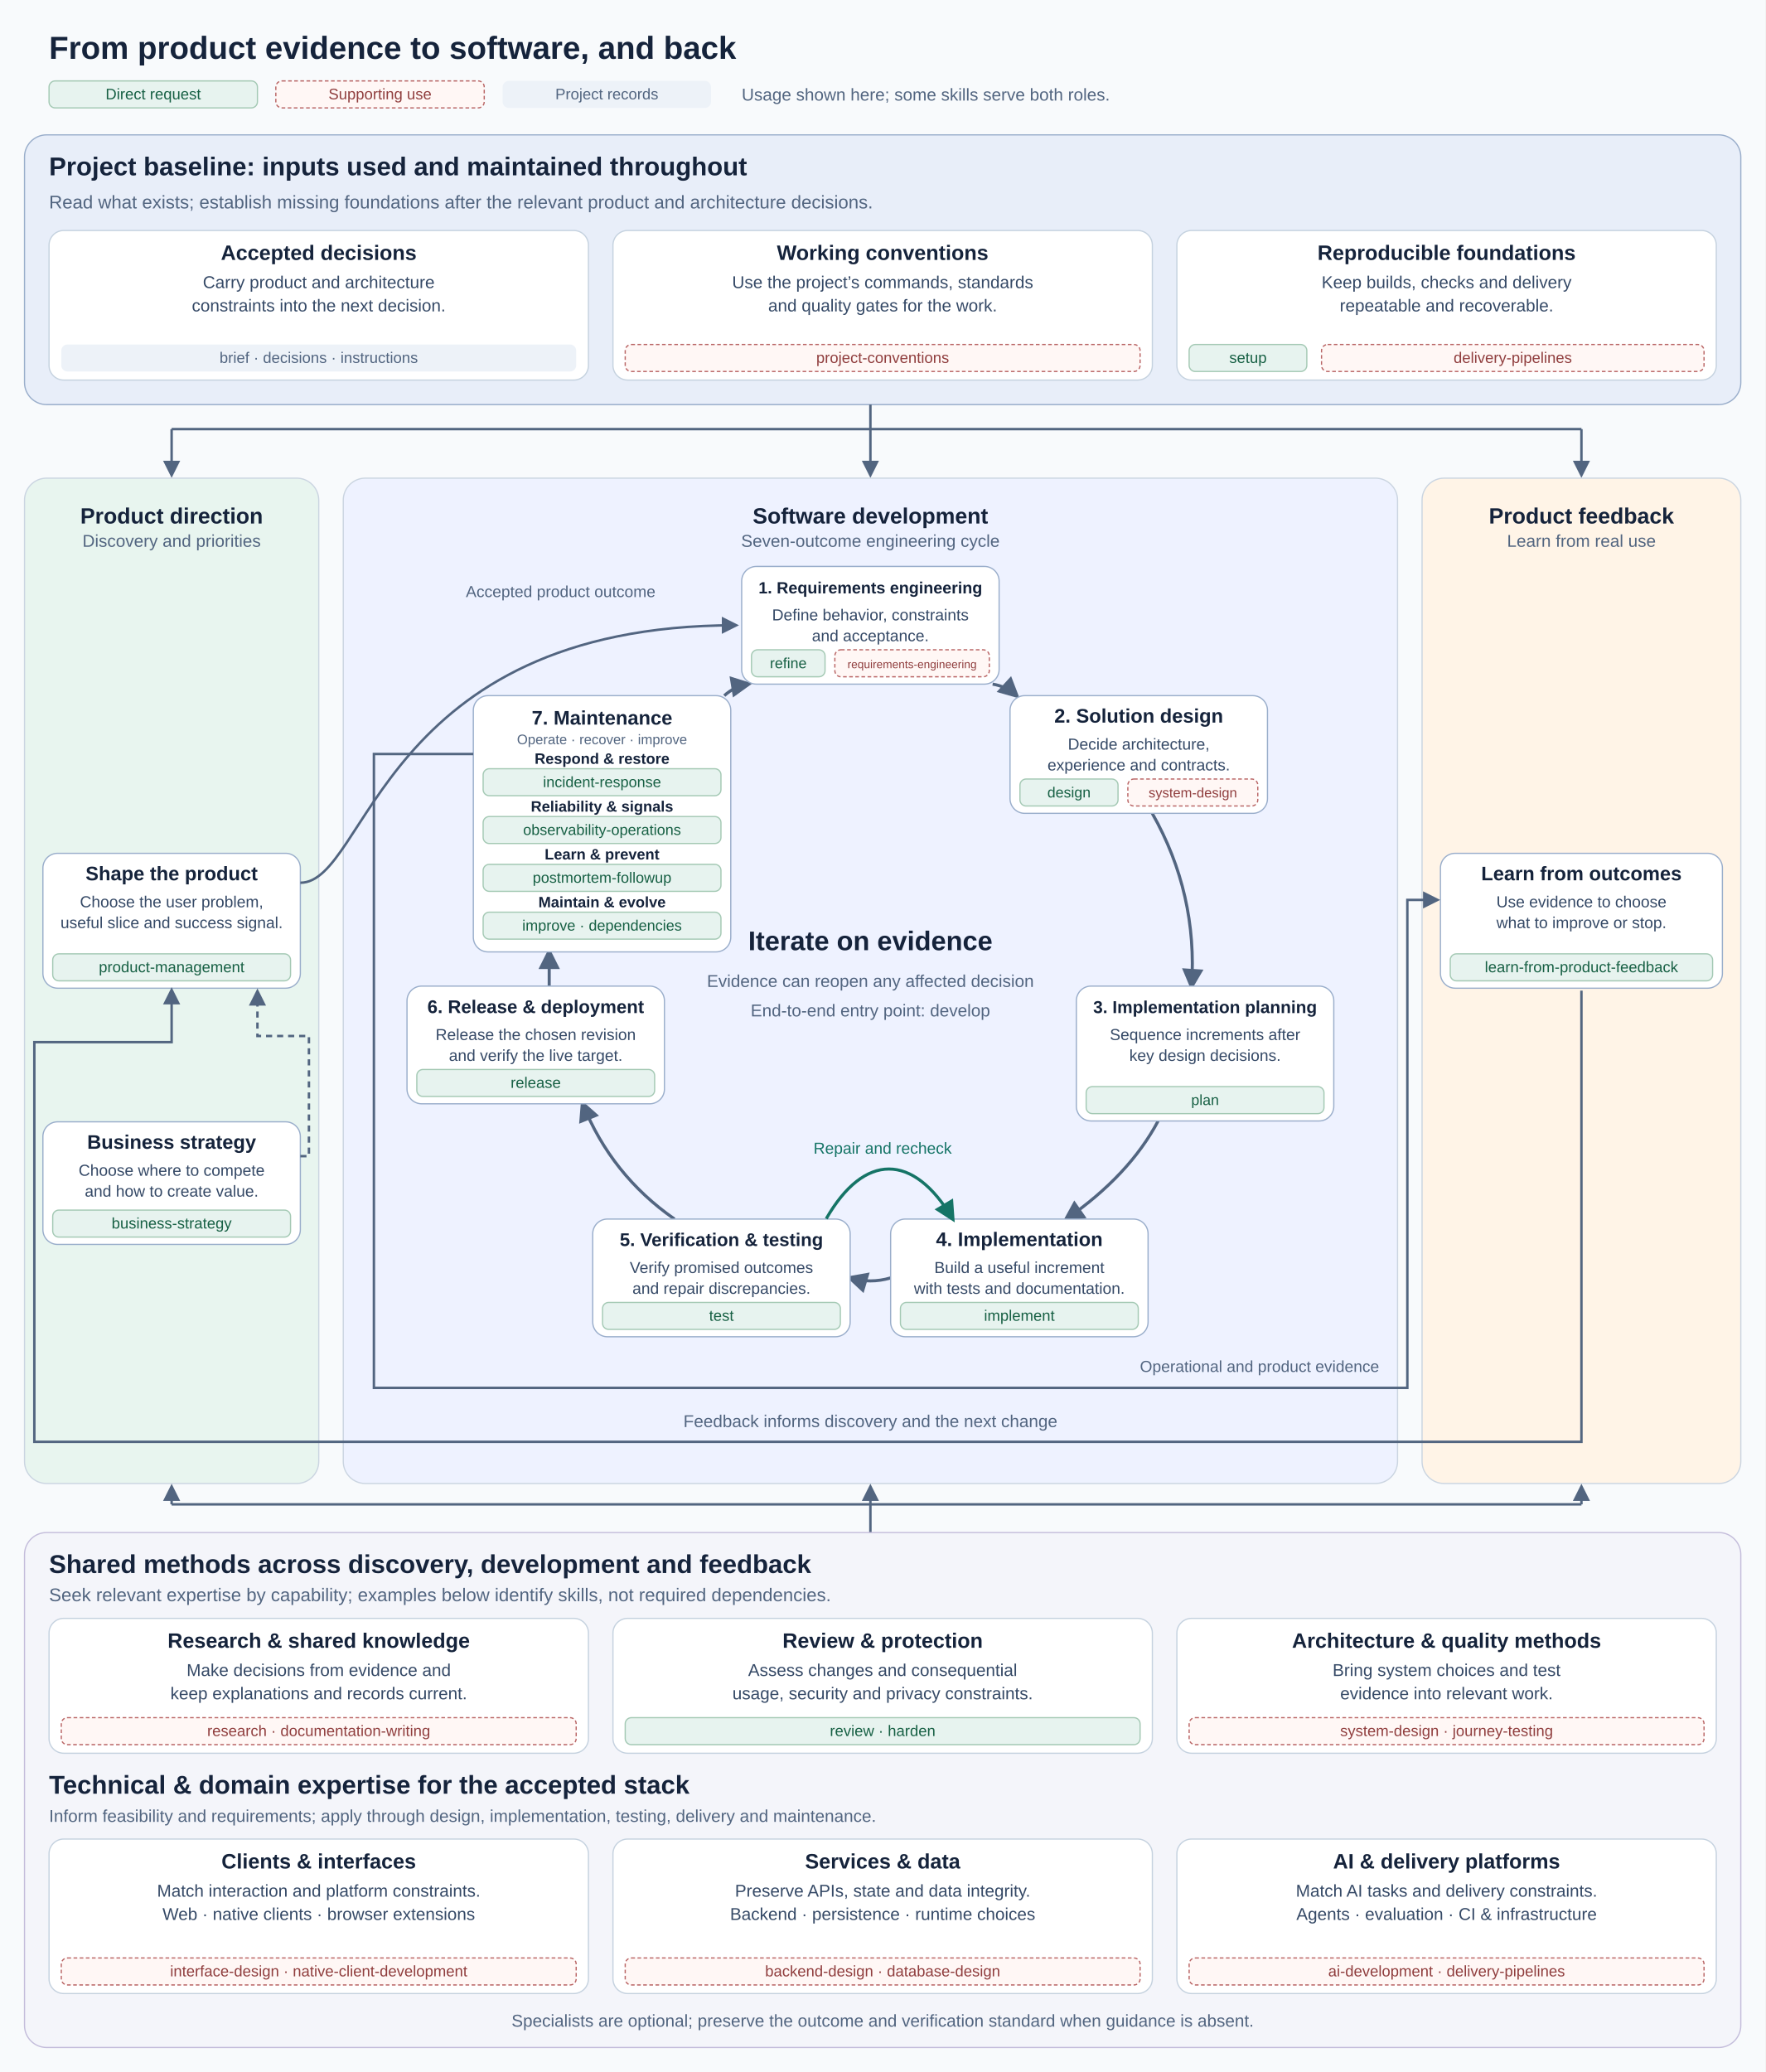
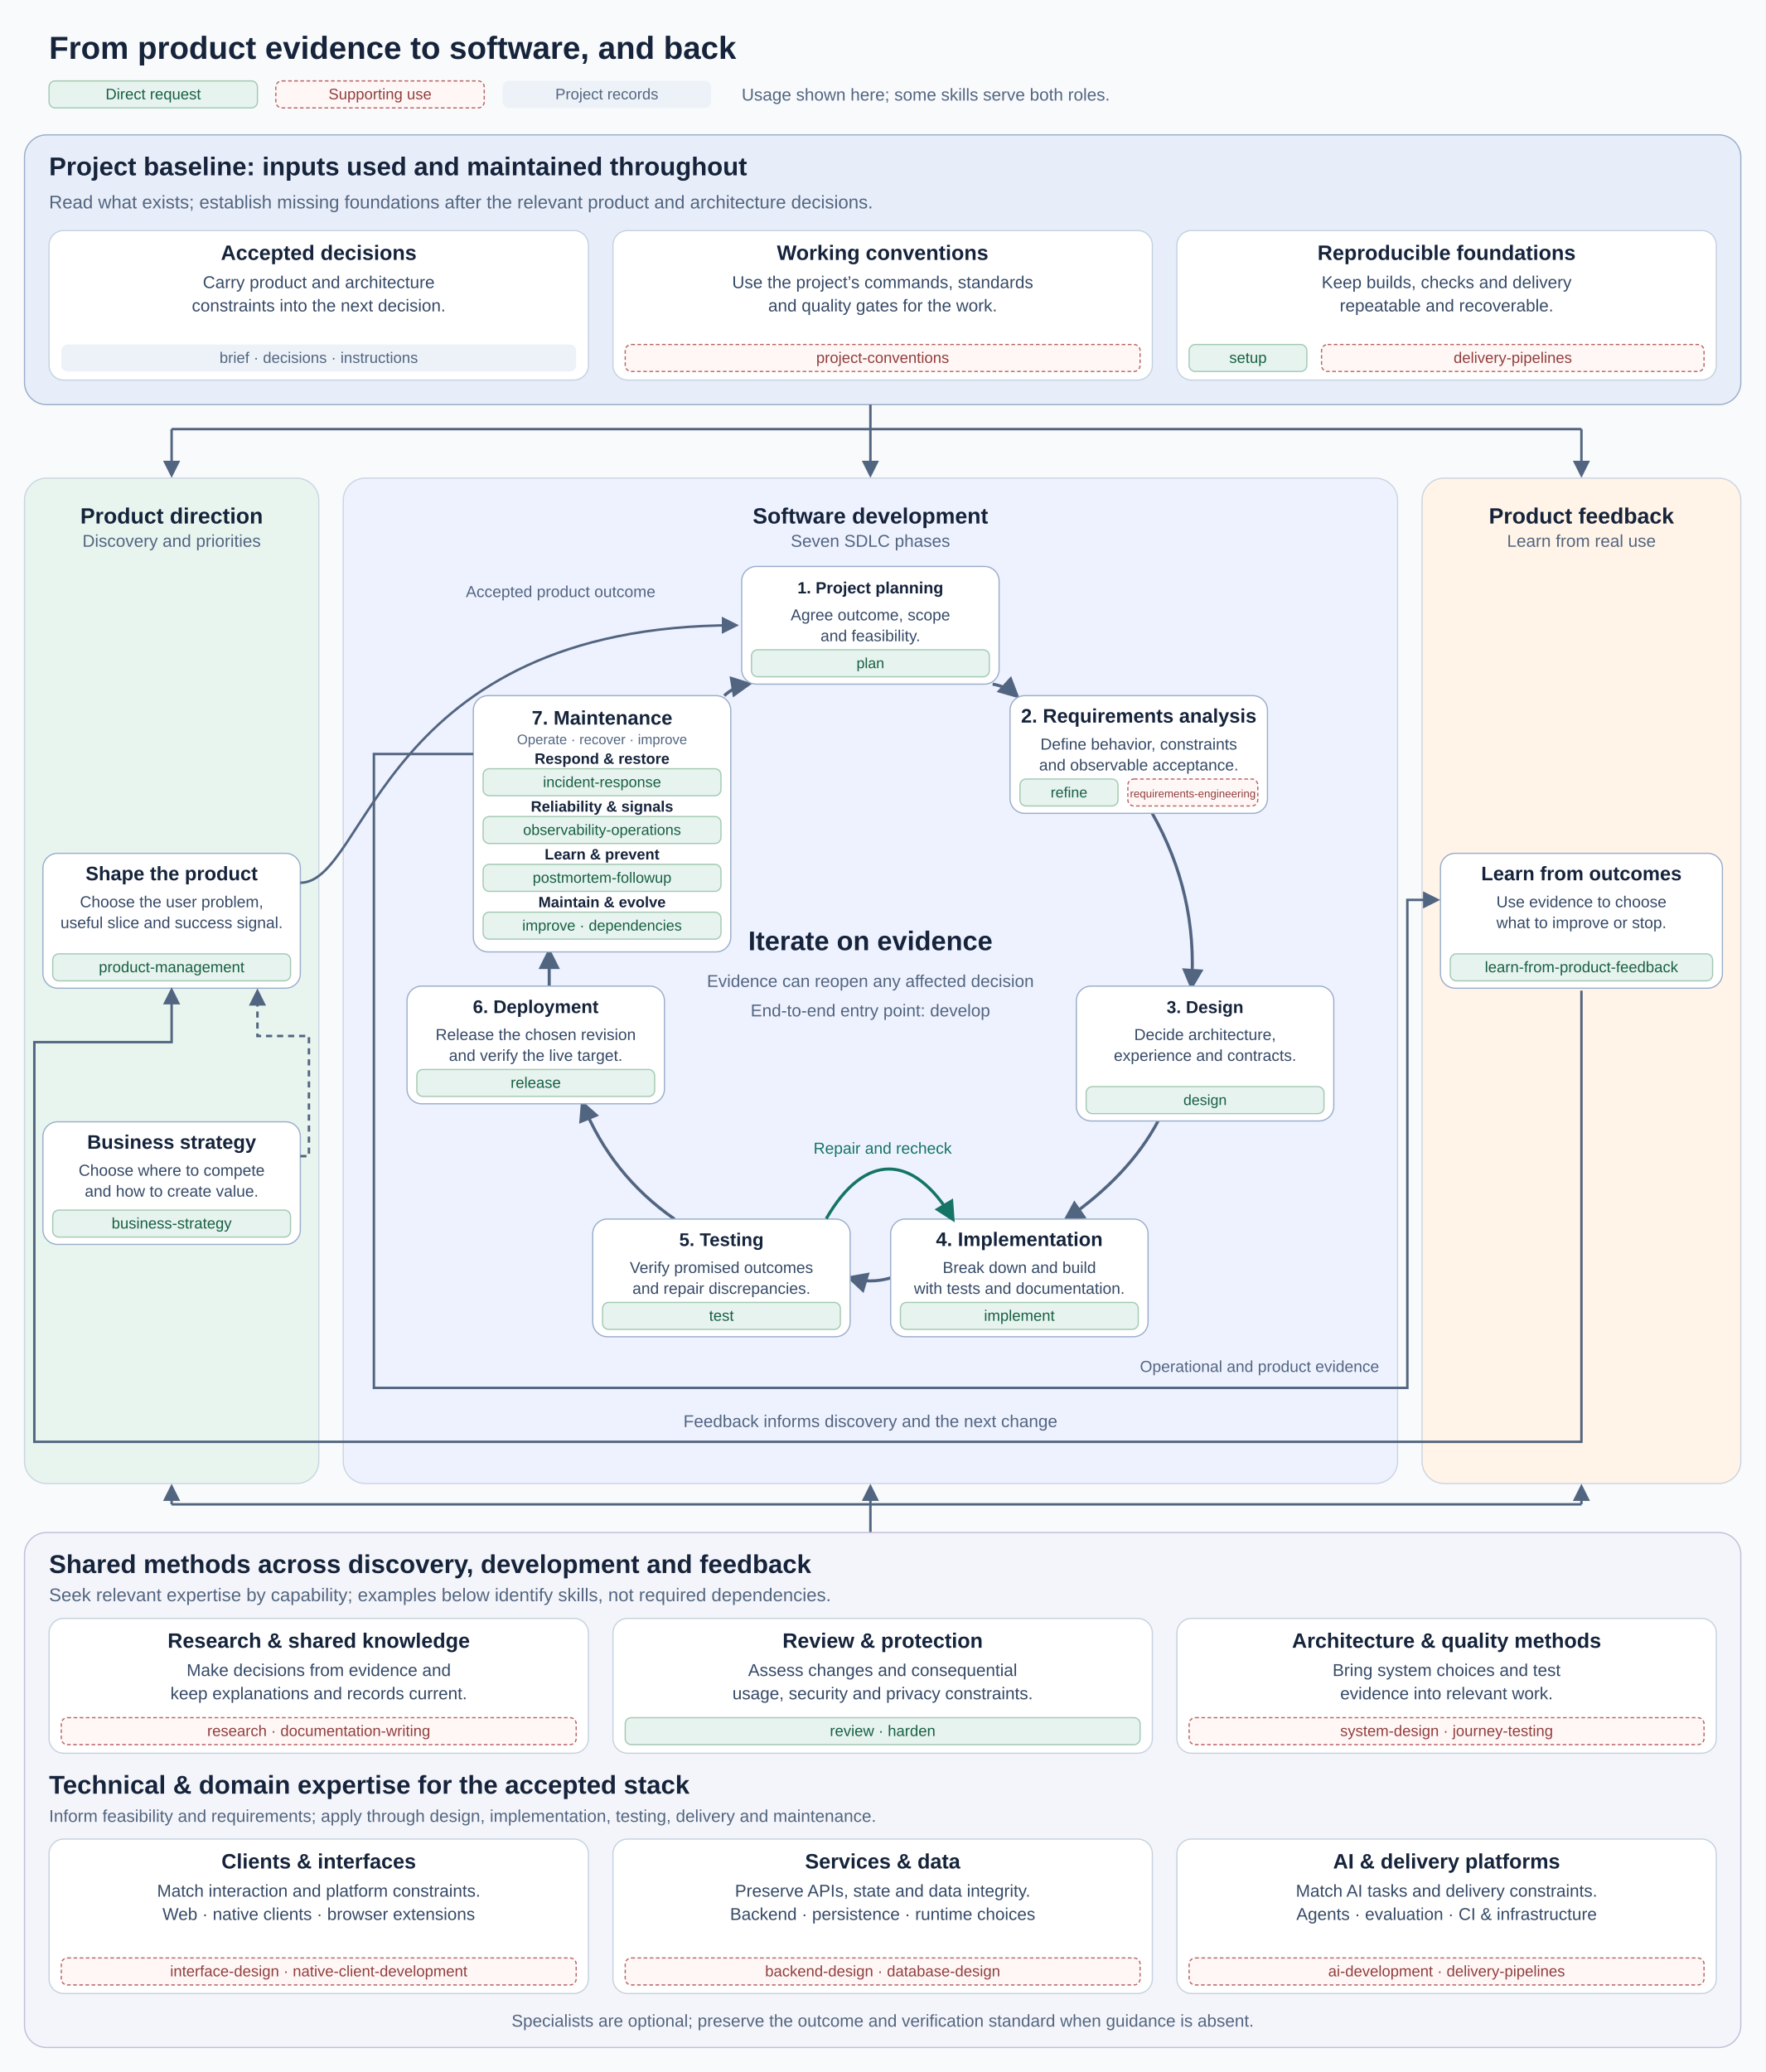
<svg xmlns="http://www.w3.org/2000/svg" width="1440" height="1690" viewBox="0 0 1440 1690" role="img" aria-labelledby="title desc">
  <defs>
    <marker id="arrow" viewBox="0 0 10 10" refX="8" refY="5" markerWidth="7" markerHeight="7" orient="auto-start-reverse">
      <path d="M 0 0 L 10 5 L 0 10 z" fill="#526580" />
    </marker>
    <marker id="repair-arrow" viewBox="0 0 10 10" refX="8" refY="5" markerWidth="7" markerHeight="7" orient="auto">
      <path d="M 0 0 L 10 5 L 0 10 z" fill="#157466" />
    </marker>
  </defs>
  <rect width="1440" height="1690" fill="#f8fafc" />
  <g font-family="Arial, Helvetica, sans-serif">
    <text x="40" y="48" font-size="26" font-weight="700" fill="#15233b">From product evidence to software, and back</text>
    <g data-skill="true" data-use="direct">
      <rect x="40" y="66" width="170" height="22" rx="5" fill="#e7f3ef" stroke="#a4c9b4" />
      <text x="125.0" y="81" text-anchor="middle" font-size="12.5" font-weight="500" fill="#176044">Direct request</text>
    </g>
    <g data-skill="true" data-use="support">
      <rect x="225" y="66" width="170" height="22" rx="5" fill="#fff7f5" stroke="#b96565" stroke-dasharray="3 2" />
      <text x="310.0" y="81" text-anchor="middle" font-size="12.5" font-weight="500" fill="#903e3e">Supporting use</text>
    </g>
    <g data-skill="true" data-use="record">
      <rect x="410" y="66" width="170" height="22" rx="5" fill="#edf2f8" />
      <text x="495.0" y="81" text-anchor="middle" font-size="12.5" font-weight="500" fill="#526580">Project records</text>
    </g>
    <text x="605" y="82" font-size="14" fill="#526580">Usage shown here; some skills serve both roles.</text>
    <g aria-label="Project baseline used and maintained throughout the flow">
      <rect x="20" y="110" width="1400" height="220" rx="18" fill="#e8eef9" stroke="#9aaecb" />
      <text x="40" y="143" text-anchor="start" font-size="21" font-weight="700" fill="#15233b">Project baseline: inputs used and maintained throughout</text>
      <text x="40" y="170" text-anchor="start" font-size="15" font-weight="400" fill="#526580">Read what exists; establish missing foundations after the relevant product and architecture decisions.</text>
      <g data-card="true">
        <rect x="40" y="188" width="440" height="122" rx="12" fill="white" stroke="#c5d2df" />
        <text x="260.0" y="212" text-anchor="middle" font-size="17" font-weight="700" fill="#15233b">Accepted decisions</text>
        <text x="260.0" y="235" text-anchor="middle" font-size="14" font-weight="400" fill="#354966">Carry product and architecture</text>
        <text x="260.0" y="254" text-anchor="middle" font-size="14" font-weight="400" fill="#354966">constraints into the next decision.</text>
        <g data-skill="true" data-use="record">
          <rect x="50.0" y="281.0" width="420.0" height="22" rx="5" fill="#edf2f8" />
          <text x="260.0" y="296.0" text-anchor="middle" font-size="12.5" font-weight="500" fill="#526580">brief · decisions · instructions</text>
        </g>
      </g>
      <g data-card="true">
        <rect x="500" y="188" width="440" height="122" rx="12" fill="white" stroke="#c5d2df" />
        <text x="720.0" y="212" text-anchor="middle" font-size="17" font-weight="700" fill="#15233b">Working conventions</text>
        <text x="720.0" y="235" text-anchor="middle" font-size="14" font-weight="400" fill="#354966">Use the project’s commands, standards</text>
        <text x="720.0" y="254" text-anchor="middle" font-size="14" font-weight="400" fill="#354966">and quality gates for the work.</text>
        <g data-skill="true" data-use="support">
          <rect x="510.0" y="281.0" width="420.0" height="22" rx="5" fill="#fff7f5" stroke="#b96565" stroke-dasharray="3 2" />
          <text x="720.0" y="296.0" text-anchor="middle" font-size="12.5" font-weight="500" fill="#903e3e">project-conventions</text>
        </g>
      </g>
      <g data-card="true">
        <rect x="960" y="188" width="440" height="122" rx="12" fill="white" stroke="#c5d2df" />
        <text x="1180.0" y="212" text-anchor="middle" font-size="17" font-weight="700" fill="#15233b">Reproducible foundations</text>
        <text x="1180.0" y="235" text-anchor="middle" font-size="14" font-weight="400" fill="#354966">Keep builds, checks and delivery</text>
        <text x="1180.0" y="254" text-anchor="middle" font-size="14" font-weight="400" fill="#354966">repeatable and recoverable.</text>
        <g>
          <g data-skill="true" data-use="direct">
            <rect x="970.0" y="281.0" width="96" height="22" rx="5" fill="#e7f3ef" stroke="#a4c9b4" />
            <text x="1018.0" y="296.0" text-anchor="middle" font-size="12.5" font-weight="500" fill="#176044">setup</text>
          </g>
          <g data-skill="true" data-use="support">
            <rect x="1078.0" y="281.0" width="312.0" height="22" rx="5" fill="#fff7f5" stroke="#b96565" stroke-dasharray="3 2" />
            <text x="1234.0" y="296.0" text-anchor="middle" font-size="12.5" font-weight="500" fill="#903e3e">delivery-pipelines</text>
          </g>
        </g>
      </g>
    </g>
    <g aria-label="The project baseline informs all three parts of the flow" fill="none" stroke="#526580" stroke-width="2">
      <path d="M 710 330 V 350 M 140 350 H 1290" />
      <path d="M 140 350 V 387" marker-end="url(#arrow)" />
      <path d="M 710 350 V 387" marker-end="url(#arrow)" />
      <path d="M 1290 350 V 387" marker-end="url(#arrow)" />
    </g>
    <g transform="translate(0 280)">
      <rect x="20" y="110" width="240" height="820" rx="18" fill="#e8f5ef" stroke="#cbd5e1" />
      <text x="140.0" y="147" text-anchor="middle" font-size="18" font-weight="700" fill="#15233b">Product direction</text>
      <text x="140.0" y="166" text-anchor="middle" font-size="14" fill="#526580">Discovery and priorities</text>
      <rect x="280" y="110" width="860" height="820" rx="18" fill="#eef2ff" stroke="#cbd5e1" />
      <text x="710.0" y="147" text-anchor="middle" font-size="18" font-weight="700" fill="#15233b">Software development</text>
-       <text x="710.0" y="166" text-anchor="middle" font-size="14" fill="#526580">Seven-outcome engineering cycle</text>
+       <text x="710.0" y="166" text-anchor="middle" font-size="14" fill="#526580">Seven SDLC phases</text>
      <rect x="1160" y="110" width="260" height="820" rx="18" fill="#fff4e7" stroke="#cbd5e1" />
      <text x="1290.0" y="147" text-anchor="middle" font-size="18" font-weight="700" fill="#15233b">Product feedback</text>
      <text x="1290.0" y="166" text-anchor="middle" font-size="14" fill="#526580">Learn from real use</text>
      <path d="M 809.7 278.0 Q 820.9 279.8 829.2 287.4" fill="none" stroke="#526580" stroke-width="2.5" marker-end="url(#arrow)" />
      <path d="M 939.9 383.4 Q 977.1 449.0 972.0 524.3" fill="none" stroke="#526580" stroke-width="2.5" marker-end="url(#arrow)" />
      <path d="M 944.7 634.3 Q 921.3 678.5 869.8 714.3" fill="none" stroke="#526580" stroke-width="2.5" marker-end="url(#arrow)" />
      <path d="M 726.5 762.3 Q 710.0 767.2 693.5 762.3" fill="none" stroke="#526580" stroke-width="2.5" marker-end="url(#arrow)" />
      <path d="M 550.2 714.3 Q 498.7 678.5 475.3 620.3" fill="none" stroke="#526580" stroke-width="2.5" marker-end="url(#arrow)" />
      <path d="M 448.0 524.3 Q 448.0 510.0 448.0 496.4" fill="none" stroke="#526580" stroke-width="2.5" marker-end="url(#arrow)" />
      <path d="M 590.8 287.4 Q 599.1 279.8 610.3 278.0" fill="none" stroke="#526580" stroke-width="2.5" marker-end="url(#arrow)" />
      <text x="710" y="495" text-anchor="middle" font-size="22" font-weight="700" fill="#15233b">Iterate on evidence</text>
      <text x="710" y="525" text-anchor="middle" font-size="14" fill="#526580">Evidence can reopen any affected decision</text>
      <text x="710" y="549" text-anchor="middle" font-size="14" fill="#526580">End-to-end entry point: develop</text>
      <g data-card="true">
        <rect x="605" y="182" width="210" height="96" rx="12" fill="white" stroke="#9aaecb" />
-         <text x="710.0" y="204" text-anchor="middle" font-size="13.3" font-weight="700" fill="#15233b">1. Requirements engineering</text>
-         <text x="710.0" y="226" text-anchor="middle" font-size="13" font-weight="400" fill="#354966">Define behavior, constraints</text>
-         <text x="710.0" y="243" text-anchor="middle" font-size="13" font-weight="400" fill="#354966">and acceptance.</text>
-         <g data-skill="true" data-use="direct">
-           <rect x="613" y="250" width="60" height="22" rx="5" fill="#e7f3ef" stroke="#a4c9b4" />
-           <text x="643.0" y="265.0" text-anchor="middle" font-size="12" font-weight="500" fill="#176044">refine</text>
-         </g>
-         <g data-skill="true" data-use="support">
-           <rect x="681" y="250" width="126" height="22" rx="5" fill="#fff7f5" stroke="#b96565" stroke-dasharray="3 2" />
-           <text x="744.0" y="265.0" text-anchor="middle" font-size="9.25" font-weight="500" fill="#903e3e" textLength="112" lengthAdjust="spacingAndGlyphs">requirements-engineering</text>
+         <text x="710.0" y="204" text-anchor="middle" font-size="13.3" font-weight="700" fill="#15233b">1. Project planning</text>
+         <text x="710.0" y="226" text-anchor="middle" font-size="13" font-weight="400" fill="#354966">Agree outcome, scope</text>
+         <text x="710.0" y="243" text-anchor="middle" font-size="13" font-weight="400" fill="#354966">and feasibility.</text>
+         <g data-skill="true" data-use="direct">
+           <rect x="613" y="250" width="194" height="22" rx="5" fill="#e7f3ef" stroke="#a4c9b4" />
+           <text x="710.0" y="265.0" text-anchor="middle" font-size="12" font-weight="500" fill="#176044">plan</text>
        </g>
      </g>
      <g data-card="true">
        <rect x="823.9" y="287.4" width="210" height="96" rx="12" fill="white" stroke="#9aaecb" />
-         <text x="928.9" y="309.4" text-anchor="middle" font-size="16" font-weight="700" fill="#15233b">2. Solution design</text>
-         <text x="928.9" y="331.4" text-anchor="middle" font-size="13" font-weight="400" fill="#354966">Decide architecture,</text>
-         <text x="928.9" y="348.4" text-anchor="middle" font-size="13" font-weight="400" fill="#354966">experience and contracts.</text>
+         <text x="928.9" y="309.4" text-anchor="middle" font-size="16" font-weight="700" fill="#15233b">2. Requirements analysis</text>
+         <text x="928.9" y="331.4" text-anchor="middle" font-size="13" font-weight="400" fill="#354966">Define behavior, constraints</text>
+         <text x="928.9" y="348.4" text-anchor="middle" font-size="13" font-weight="400" fill="#354966">and observable acceptance.</text>
        <g data-skill="true" data-use="direct">
          <rect x="832" y="355.4" width="80" height="22" rx="5" fill="#e7f3ef" stroke="#a4c9b4" />
-           <text x="872.0" y="370.4" text-anchor="middle" font-size="12" font-weight="500" fill="#176044">design</text>
+           <text x="872.0" y="370.4" text-anchor="middle" font-size="12" font-weight="500" fill="#176044">refine</text>
        </g>
        <g data-skill="true" data-use="support">
          <rect x="920" y="355.4" width="106" height="22" rx="5" fill="#fff7f5" stroke="#b96565" stroke-dasharray="3 2" />
-           <text x="973.0" y="370.4" text-anchor="middle" font-size="11.2" font-weight="500" fill="#903e3e">system-design</text>
+           <text x="973.0" y="370.4" text-anchor="middle" font-size="9" font-weight="500" fill="#903e3e" textLength="94" lengthAdjust="spacingAndGlyphs">requirements-engineering</text>
        </g>
      </g>
      <g data-card="true">
        <rect x="878" y="524.3" width="210" height="110" rx="12" fill="white" stroke="#9aaecb" />
-         <text x="983.0" y="546.3" text-anchor="middle" font-size="14.1" font-weight="700" fill="#15233b">3. Implementation planning</text>
-         <text x="983.0" y="568.3" text-anchor="middle" font-size="13" font-weight="400" fill="#354966">Sequence increments after</text>
-         <text x="983.0" y="585.3" text-anchor="middle" font-size="13" font-weight="400" fill="#354966">key design decisions.</text>
+         <text x="983.0" y="546.3" text-anchor="middle" font-size="14.1" font-weight="700" fill="#15233b">3. Design</text>
+         <text x="983.0" y="568.3" text-anchor="middle" font-size="13" font-weight="400" fill="#354966">Decide architecture,</text>
+         <text x="983.0" y="585.3" text-anchor="middle" font-size="13" font-weight="400" fill="#354966">experience and contracts.</text>
        <g data-skill="true" data-use="direct">
          <rect x="886" y="606.3" width="194" height="22" rx="5" fill="#e7f3ef" stroke="#a4c9b4" />
-           <text x="983.0" y="621.3" text-anchor="middle" font-size="12" font-weight="500" fill="#176044">plan</text>
+           <text x="983.0" y="621.3" text-anchor="middle" font-size="12" font-weight="500" fill="#176044">design</text>
        </g>
      </g>
      <g data-card="true">
        <rect x="726.5" y="714.3" width="210" height="96" rx="12" fill="white" stroke="#9aaecb" />
        <text x="831.5" y="736.3" text-anchor="middle" font-size="16" font-weight="700" fill="#15233b">4. Implementation</text>
-         <text x="831.5" y="758.3" text-anchor="middle" font-size="13" font-weight="400" fill="#354966">Build a useful increment</text>
+         <text x="831.5" y="758.3" text-anchor="middle" font-size="13" font-weight="400" fill="#354966">Break down and build</text>
        <text x="831.5" y="775.3" text-anchor="middle" font-size="13" font-weight="400" fill="#354966">with tests and documentation.</text>
        <g data-skill="true" data-use="direct">
          <rect x="734.5" y="782.3" width="194.0" height="22" rx="5" fill="#e7f3ef" stroke="#a4c9b4" />
          <text x="831.5" y="797.3" text-anchor="middle" font-size="12.5" font-weight="500" fill="#176044">implement</text>
        </g>
      </g>
      <g data-card="true">
        <rect x="483.5" y="714.3" width="210" height="96" rx="12" fill="white" stroke="#9aaecb" />
-         <text x="588.5" y="736.3" text-anchor="middle" font-size="15" font-weight="700" fill="#15233b">5. Verification &amp; testing</text>
+         <text x="588.5" y="736.3" text-anchor="middle" font-size="15" font-weight="700" fill="#15233b">5. Testing</text>
        <text x="588.5" y="758.3" text-anchor="middle" font-size="13" font-weight="400" fill="#354966">Verify promised outcomes</text>
        <text x="588.5" y="775.3" text-anchor="middle" font-size="13" font-weight="400" fill="#354966">and repair discrepancies.</text>
        <g data-skill="true" data-use="direct">
          <rect x="491.5" y="782.3" width="194.0" height="22" rx="5" fill="#e7f3ef" stroke="#a4c9b4" />
          <text x="588.5" y="797.3" text-anchor="middle" font-size="12.5" font-weight="500" fill="#176044">test</text>
        </g>
      </g>
      <g data-card="true">
        <rect x="332" y="524.3" width="210" height="96" rx="12" fill="white" stroke="#9aaecb" />
-         <text x="437.0" y="546.3" text-anchor="middle" font-size="15" font-weight="700" fill="#15233b">6. Release &amp; deployment</text>
+         <text x="437.0" y="546.3" text-anchor="middle" font-size="15" font-weight="700" fill="#15233b">6. Deployment</text>
        <text x="437.0" y="568.3" text-anchor="middle" font-size="13" font-weight="400" fill="#354966">Release the chosen revision</text>
        <text x="437.0" y="585.3" text-anchor="middle" font-size="13" font-weight="400" fill="#354966">and verify the live target.</text>
        <g data-skill="true" data-use="direct">
          <rect x="340.0" y="592.3" width="194.0" height="22" rx="5" fill="#e7f3ef" stroke="#a4c9b4" />
          <text x="437.0" y="607.3" text-anchor="middle" font-size="12.5" font-weight="500" fill="#176044">release</text>
        </g>
      </g>
      <g data-card="true" aria-label="7. Maintenance: Respond and restore, reliability and signals, learn and prevent, maintain and evolve">
        <rect x="386.1" y="287.4" width="210" height="209" rx="12" fill="white" stroke="#9aaecb" />
        <text x="491.1" y="311" text-anchor="middle" font-size="16" font-weight="700" fill="#15233b">7. Maintenance</text>
        <text x="491.1" y="327" text-anchor="middle" font-size="11.3" fill="#526580">Operate · recover · improve</text>
        <g aria-label="Respond &amp; restore: incident-response">
          <text x="491.1" y="343" text-anchor="middle" font-size="12.3" font-weight="600" fill="#15233b">Respond &amp; restore</text>
          <g data-skill="true" data-use="direct">
            <rect x="394.1" y="347" width="194" height="22" rx="5" fill="#e7f3ef" stroke="#a4c9b4" />
            <text x="491.1" y="362" text-anchor="middle" font-size="12.2" font-weight="500" fill="#176044">incident-response</text>
          </g>
        </g>
        <g aria-label="Reliability &amp; signals: observability-operations">
          <text x="491.1" y="382" text-anchor="middle" font-size="12.3" font-weight="600" fill="#15233b">Reliability &amp; signals</text>
          <g data-skill="true" data-use="direct">
            <rect x="394.1" y="386" width="194" height="22" rx="5" fill="#e7f3ef" stroke="#a4c9b4" />
            <text x="491.1" y="401" text-anchor="middle" font-size="12.2" font-weight="500" fill="#176044">observability-operations</text>
          </g>
        </g>
        <g aria-label="Learn &amp; prevent: postmortem-followup">
          <text x="491.1" y="421" text-anchor="middle" font-size="12.3" font-weight="600" fill="#15233b">Learn &amp; prevent</text>
          <g data-skill="true" data-use="direct">
            <rect x="394.1" y="425" width="194" height="22" rx="5" fill="#e7f3ef" stroke="#a4c9b4" />
            <text x="491.1" y="440" text-anchor="middle" font-size="12.2" font-weight="500" fill="#176044">postmortem-followup</text>
          </g>
        </g>
        <g aria-label="Maintain &amp; evolve: improve · dependencies">
          <text x="491.1" y="460" text-anchor="middle" font-size="12.3" font-weight="600" fill="#15233b">Maintain &amp; evolve</text>
          <g data-skill="true" data-use="direct">
            <rect x="394.1" y="464" width="194" height="22" rx="5" fill="#e7f3ef" stroke="#a4c9b4" />
            <text x="491.1" y="479" text-anchor="middle" font-size="12.2" font-weight="500" fill="#176044">improve · dependencies</text>
          </g>
        </g>
      </g>
      <path d="M 674 714 C 705 660 745 660 777 714" fill="none" stroke="#157466" stroke-width="2.5" marker-end="url(#repair-arrow)" />
      <text x="720" y="661" text-anchor="middle" font-size="13" fill="#157466">Repair and recheck</text>
      <g data-card="true">
        <rect x="35" y="416" width="210" height="110" rx="12" fill="white" stroke="#9aaecb" />
        <text x="140.0" y="438" text-anchor="middle" font-size="16" font-weight="700" fill="#15233b">Shape the product</text>
        <text x="140.0" y="460" text-anchor="middle" font-size="13" font-weight="400" fill="#354966">Choose the user problem,</text>
        <text x="140.0" y="477" text-anchor="middle" font-size="13" font-weight="400" fill="#354966">useful slice and success signal.</text>
        <g data-skill="true" data-use="direct">
          <rect x="43.0" y="498.0" width="194.0" height="22" rx="5" fill="#e7f3ef" stroke="#a4c9b4" />
          <text x="140.0" y="513.0" text-anchor="middle" font-size="12.5" font-weight="500" fill="#176044">product-management</text>
        </g>
      </g>
      <g data-card="true">
        <rect x="35" y="635" width="210" height="100" rx="12" fill="white" stroke="#9aaecb" />
        <text x="140.0" y="657" text-anchor="middle" font-size="16" font-weight="700" fill="#15233b">Business strategy</text>
        <text x="140.0" y="679" text-anchor="middle" font-size="13" font-weight="400" fill="#354966">Choose where to compete</text>
        <text x="140.0" y="696" text-anchor="middle" font-size="13" font-weight="400" fill="#354966">and how to create value.</text>
        <g data-skill="true" data-use="direct">
          <rect x="43.0" y="707.0" width="194.0" height="22" rx="5" fill="#e7f3ef" stroke="#a4c9b4" />
          <text x="140.0" y="722.0" text-anchor="middle" font-size="12.5" font-weight="500" fill="#176044">business-strategy</text>
        </g>
      </g>
      <path d="M 245 663 H 252 V 565 H 210 V 529" fill="none" stroke="#526580" stroke-width="2" stroke-dasharray="5 4" marker-end="url(#arrow)" />
      <g data-card="true">
        <rect x="1175" y="416" width="230" height="110" rx="12" fill="white" stroke="#9aaecb" />
        <text x="1290.0" y="438" text-anchor="middle" font-size="16" font-weight="700" fill="#15233b">Learn from outcomes</text>
        <text x="1290.0" y="460" text-anchor="middle" font-size="13" font-weight="400" fill="#354966">Use evidence to choose</text>
        <text x="1290.0" y="477" text-anchor="middle" font-size="13" font-weight="400" fill="#354966">what to improve or stop.</text>
        <g data-skill="true" data-use="direct">
          <rect x="1183.0" y="498.0" width="214.0" height="22" rx="5" fill="#e7f3ef" stroke="#a4c9b4" />
          <text x="1290.0" y="513.0" text-anchor="middle" font-size="12.5" font-weight="500" fill="#176044">learn-from-product-feedback</text>
        </g>
      </g>
      <path d="M 245 440 C 300 440 310 230 600 230" fill="none" stroke="#526580" stroke-width="2" marker-end="url(#arrow)" />
      <text x="380" y="207" font-size="13" fill="#526580">Accepted product outcome</text>
      <path d="M 386 335 H 305 V 852 H 1148 V 454 H 1172" fill="none" stroke="#526580" stroke-width="2" marker-end="url(#arrow)" />
      <text x="1125" y="839" text-anchor="end" font-size="13" fill="#526580">Operational and product evidence</text>
      <path d="M 1290 528 V 896 H 28 V 570 H 140 V 528" fill="none" stroke="#526580" stroke-width="2" marker-end="url(#arrow)" />
      <text x="710" y="884" text-anchor="middle" font-size="14" fill="#526580">Feedback informs discovery and the next change</text>
    </g>
    <g aria-label="Supporting expertise feeds relevant work throughout the flow" fill="none" stroke="#526580" stroke-width="2">
      <path d="M 140 1227 H 1290 M 710 1250 V 1227" />
      <path d="M 140 1227 V 1213" marker-end="url(#arrow)" />
      <path d="M 710 1227 V 1213" marker-end="url(#arrow)" />
      <path d="M 1290 1227 V 1213" marker-end="url(#arrow)" />
    </g>
    <g aria-label="Reusable methods and matching technical expertise">
      <rect x="20" y="1250" width="1400" height="420" rx="18" fill="#f4f5fa" stroke="#c4bddb" />
      <text x="40" y="1283" text-anchor="start" font-size="21" font-weight="700" fill="#15233b">Shared methods across discovery, development and feedback</text>
      <text x="40" y="1306" text-anchor="start" font-size="15" font-weight="400" fill="#526580">Seek relevant expertise by capability; examples below identify skills, not required dependencies.</text>
      <g data-card="true">
        <rect x="40" y="1320" width="440" height="110" rx="12" fill="white" stroke="#c5d2df" />
        <text x="260.0" y="1344" text-anchor="middle" font-size="17" font-weight="700" fill="#15233b">Research &amp; shared knowledge</text>
        <text x="260.0" y="1367" text-anchor="middle" font-size="14" font-weight="400" fill="#354966">Make decisions from evidence and</text>
        <text x="260.0" y="1386" text-anchor="middle" font-size="14" font-weight="400" fill="#354966">keep explanations and records current.</text>
        <g data-skill="true" data-use="support">
          <rect x="50.0" y="1401.0" width="420.0" height="22" rx="5" fill="#fff7f5" stroke="#b96565" stroke-dasharray="3 2" />
          <text x="260.0" y="1416.0" text-anchor="middle" font-size="12.5" font-weight="500" fill="#903e3e">research · documentation-writing</text>
        </g>
      </g>
      <g data-card="true">
        <rect x="500" y="1320" width="440" height="110" rx="12" fill="white" stroke="#c5d2df" />
        <text x="720.0" y="1344" text-anchor="middle" font-size="17" font-weight="700" fill="#15233b">Review &amp; protection</text>
        <text x="720.0" y="1367" text-anchor="middle" font-size="14" font-weight="400" fill="#354966">Assess changes and consequential</text>
        <text x="720.0" y="1386" text-anchor="middle" font-size="14" font-weight="400" fill="#354966">usage, security and privacy constraints.</text>
        <g data-skill="true" data-use="direct">
          <rect x="510.0" y="1401.0" width="420.0" height="22" rx="5" fill="#e7f3ef" stroke="#a4c9b4" />
          <text x="720.0" y="1416.0" text-anchor="middle" font-size="12.5" font-weight="500" fill="#176044">review · harden</text>
        </g>
      </g>
      <g data-card="true">
        <rect x="960" y="1320" width="440" height="110" rx="12" fill="white" stroke="#c5d2df" />
        <text x="1180.0" y="1344" text-anchor="middle" font-size="17" font-weight="700" fill="#15233b">Architecture &amp; quality methods</text>
        <text x="1180.0" y="1367" text-anchor="middle" font-size="14" font-weight="400" fill="#354966">Bring system choices and test</text>
        <text x="1180.0" y="1386" text-anchor="middle" font-size="14" font-weight="400" fill="#354966">evidence into relevant work.</text>
        <g data-skill="true" data-use="support">
          <rect x="970.0" y="1401.0" width="420.0" height="22" rx="5" fill="#fff7f5" stroke="#b96565" stroke-dasharray="3 2" />
          <text x="1180.0" y="1416.0" text-anchor="middle" font-size="12.5" font-weight="500" fill="#903e3e">system-design · journey-testing</text>
        </g>
      </g>
      <text x="40" y="1463" text-anchor="start" font-size="21" font-weight="700" fill="#15233b">Technical &amp; domain expertise for the accepted stack</text>
      <text x="40" y="1486" text-anchor="start" font-size="14" font-weight="400" fill="#526580">Inform feasibility and requirements; apply through design, implementation, testing, delivery and maintenance.</text>
      <g data-card="true">
        <rect x="40" y="1500" width="440" height="126" rx="12" fill="white" stroke="#c5d2df" />
        <text x="260.0" y="1524" text-anchor="middle" font-size="17" font-weight="700" fill="#15233b">Clients &amp; interfaces</text>
        <text x="260.0" y="1547" text-anchor="middle" font-size="14" font-weight="400" fill="#354966">Match interaction and platform constraints.</text>
        <text x="260.0" y="1566" text-anchor="middle" font-size="14" font-weight="400" fill="#354966">Web · native clients · browser extensions</text>
        <g data-skill="true" data-use="support">
          <rect x="50.0" y="1597.0" width="420.0" height="22" rx="5" fill="#fff7f5" stroke="#b96565" stroke-dasharray="3 2" />
          <text x="260.0" y="1612.0" text-anchor="middle" font-size="12.5" font-weight="500" fill="#903e3e">interface-design · native-client-development</text>
        </g>
      </g>
      <g data-card="true">
        <rect x="500" y="1500" width="440" height="126" rx="12" fill="white" stroke="#c5d2df" />
        <text x="720.0" y="1524" text-anchor="middle" font-size="17" font-weight="700" fill="#15233b">Services &amp; data</text>
        <text x="720.0" y="1547" text-anchor="middle" font-size="14" font-weight="400" fill="#354966">Preserve APIs, state and data integrity.</text>
        <text x="720.0" y="1566" text-anchor="middle" font-size="14" font-weight="400" fill="#354966">Backend · persistence · runtime choices</text>
        <g data-skill="true" data-use="support">
          <rect x="510.0" y="1597.0" width="420.0" height="22" rx="5" fill="#fff7f5" stroke="#b96565" stroke-dasharray="3 2" />
          <text x="720.0" y="1612.0" text-anchor="middle" font-size="12.5" font-weight="500" fill="#903e3e">backend-design · database-design</text>
        </g>
      </g>
      <g data-card="true">
        <rect x="960" y="1500" width="440" height="126" rx="12" fill="white" stroke="#c5d2df" />
        <text x="1180.0" y="1524" text-anchor="middle" font-size="17" font-weight="700" fill="#15233b">AI &amp; delivery platforms</text>
        <text x="1180.0" y="1547" text-anchor="middle" font-size="14" font-weight="400" fill="#354966">Match AI tasks and delivery constraints.</text>
        <text x="1180.0" y="1566" text-anchor="middle" font-size="14" font-weight="400" fill="#354966">Agents · evaluation · CI &amp; infrastructure</text>
        <g data-skill="true" data-use="support">
          <rect x="970.0" y="1597.0" width="420.0" height="22" rx="5" fill="#fff7f5" stroke="#b96565" stroke-dasharray="3 2" />
          <text x="1180.0" y="1612.0" text-anchor="middle" font-size="12.5" font-weight="500" fill="#903e3e">ai-development · delivery-pipelines</text>
        </g>
      </g>
      <text x="720" y="1653" text-anchor="middle" font-size="14" font-weight="400" fill="#526580">Specialists are optional; preserve the outcome and verification standard when guidance is absent.</text>
    </g>
  </g>
</svg>
